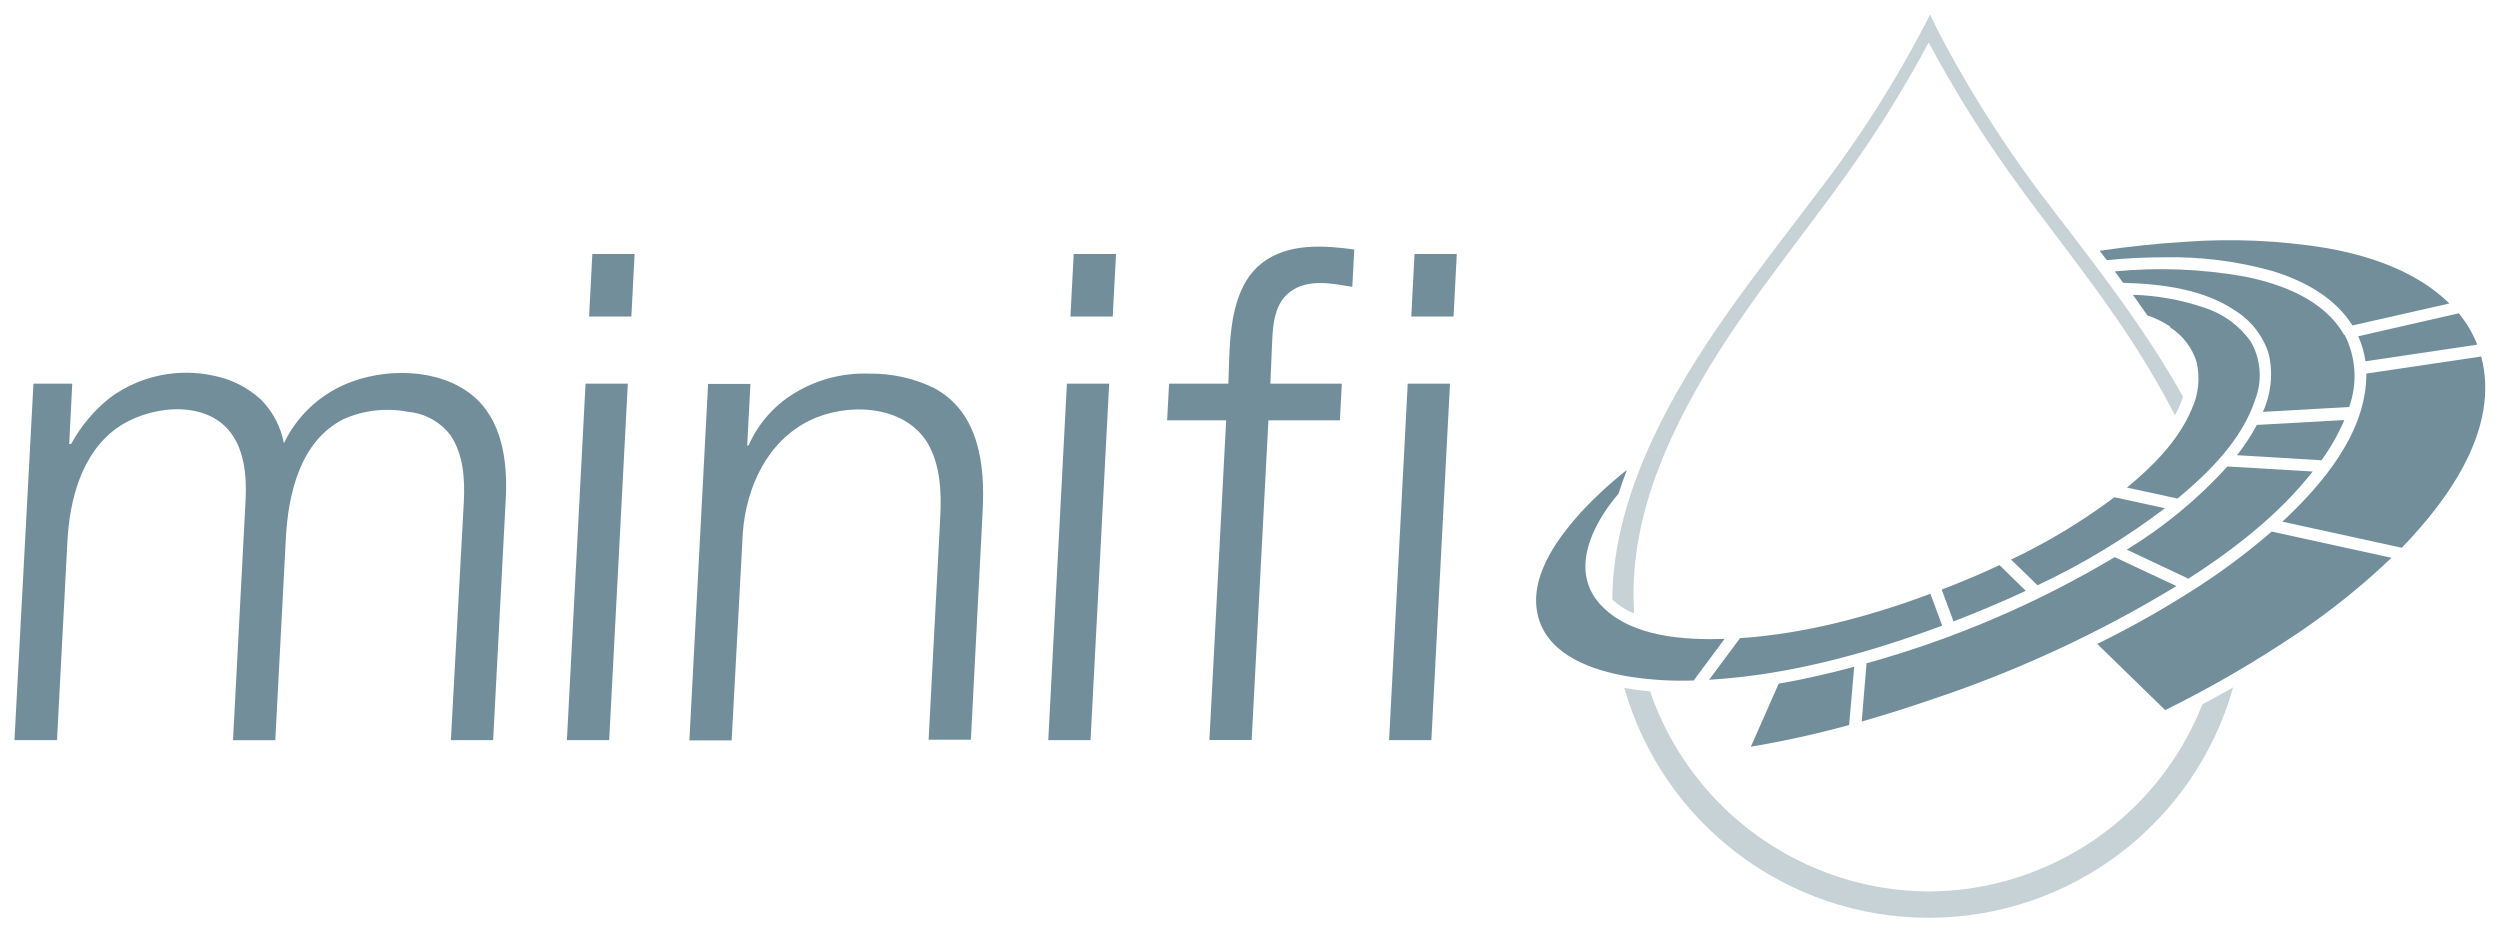
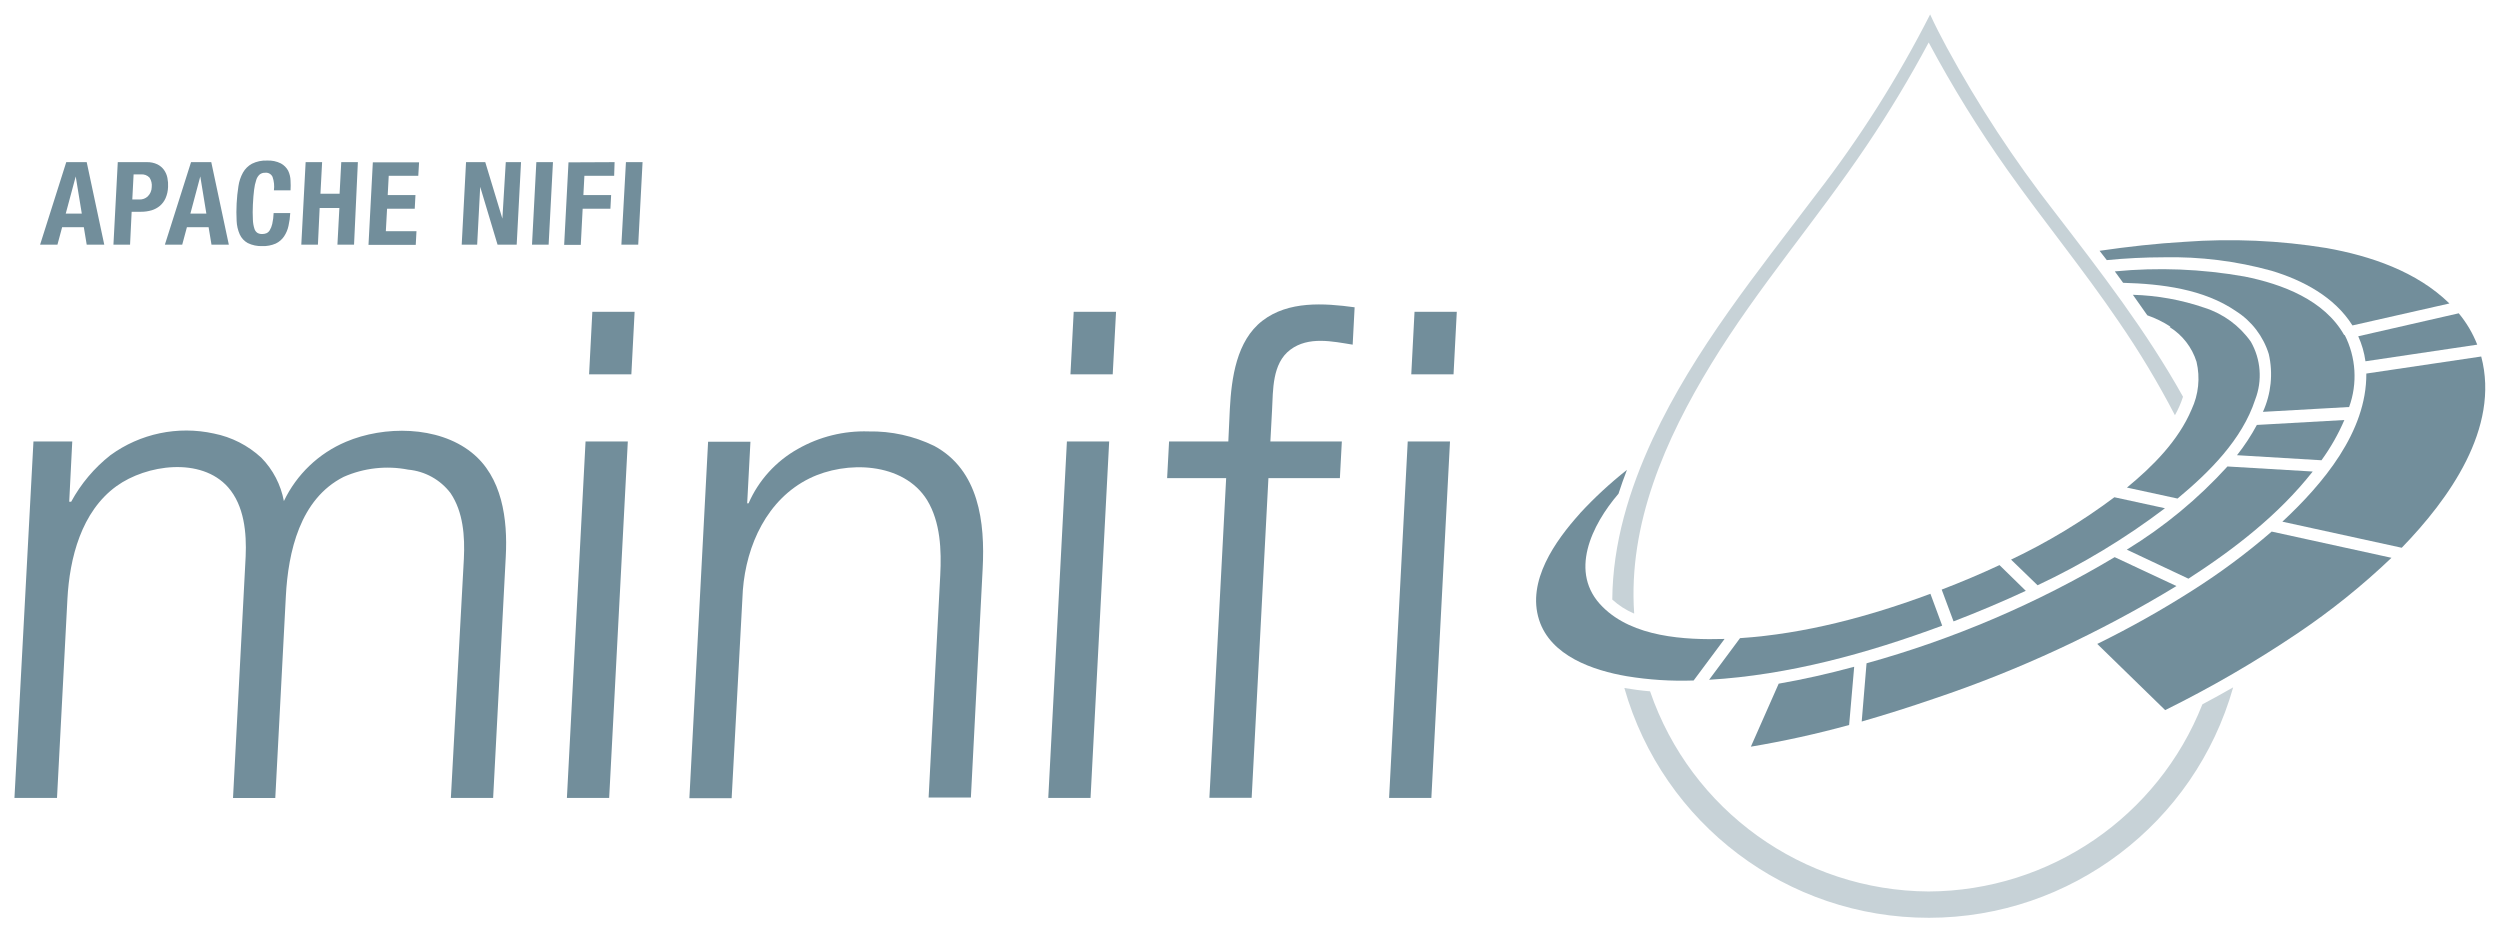
- <svg xmlns="http://www.w3.org/2000/svg" id="nifi-drop" viewBox="0 0 346 129">
+ <svg xmlns="http://www.w3.org/2000/svg" id="minifi" viewBox="0 0 346 129">
  <defs>
    <style>.cls-1{fill:#c7d2d7;}.cls-2{fill:#728e9b;}</style>
  </defs>
  <g id="minifi-logo">
-     <g id="drop">
-       <path class="cls-1" d="M226.17,84.9c-0.86-12.4,4.34-24.16,10.66-34.52,6.47-10.61,14.64-20,21.55-30.29a162.85,162.85,0,0,0,8.55-14.21,165.51,165.51,0,0,0,10.92,17.67c5,7.07,10.49,13.76,15.35,20.92a121.55,121.55,0,0,1,7.81,13,14.09,14.09,0,0,0,1.12-2.56c-5.07-9.09-11.44-17.34-17.77-25.57A165.83,165.83,0,0,1,269.43,6.56c-0.8-1.5-1.59-3-2.3-4.56a156.6,156.6,0,0,1-15.73,24.85c-8.19,10.85-16.87,21.47-22.66,33.88-3.25,7-5.55,14.51-5.6,22.25a10.62,10.62,0,0,0,3,1.93C226.11,83.93,225.39,84.56,226.17,84.9Z" />
-       <path class="cls-1" d="M266.93,123.38a41,41,0,0,1-38.56-27.7c-1.2-.1-2.38-0.26-3.56-0.46a43.79,43.79,0,0,0,84.26-.09q-2.08,1.19-4.26,2.35A40.93,40.93,0,0,1,266.93,123.38Z" />
-     </g>
-     <g id="type-rings">
-       <path class="cls-2" d="M327.38,50a12.44,12.44,0,0,0-1-3.46l13.91-3.18a15.84,15.84,0,0,1,2.56,4.34Z" />
-       <path class="cls-2" d="M315.88,72.2c5.59-5.21,11.68-12.4,11.62-20.5l15.9-2.36c2.63,9.92-4.51,19.78-11,26.47Z" />
-       <path class="cls-2" d="M290.26,89.12a136.24,136.24,0,0,0,13.14-7.38,91.74,91.74,0,0,0,11-8.17l16.58,3.63a98.21,98.21,0,0,1-13,10.45,158.35,158.35,0,0,1-18.32,10.63Z" />
-       <path class="cls-2" d="M246.17,94.62c3.35-.58,6.86-1.37,10.45-2.34l-0.7,8.06a137.32,137.32,0,0,1-13.6,3Z" />
-       <path class="cls-2" d="M258.33,91.8a140,140,0,0,0,34.34-14.69l8.55,4A166.24,166.24,0,0,1,267.66,96.7q-5,1.72-10,3.16Z" />
-       <path class="cls-2" d="M309.6,63a28.2,28.2,0,0,0,2.75-4.19l12.11-.68a28.78,28.78,0,0,1-3.17,5.57Z" />
-       <path class="cls-2" d="M294.35,76.07a63.8,63.8,0,0,0,13.93-11.51l11.8,0.7c-4.72,6-10.86,10.73-17.2,14.83Z" />
-       <path class="cls-2" d="M278.33,77.45a83.64,83.64,0,0,0,14.3-8.63l7,1.52A98.35,98.35,0,0,1,282,81Z" />
-       <path class="cls-2" d="M268.73,81.6c2.77-1.06,5.46-2.2,8-3.39l3.64,3.56c-3.18,1.48-6.54,2.9-10,4.23Z" />
-       <path class="cls-2" d="M240.82,88.32c9-.6,17.9-3,26.35-6.14l1.63,4.41c-10.33,3.83-21.22,6.84-32.26,7.49Z" />
-       <path class="cls-2" d="M299.46,35.61a51.89,51.89,0,0,1,14.91,1.86c4.35,1.31,8.73,3.62,11.21,7.57L339,42c-4.54-4.44-10.92-6.58-17-7.67a84,84,0,0,0-19.66-.86c-3.94.23-7.85,0.67-11.76,1.24l1,1.29C294.16,35.75,296.81,35.61,299.46,35.61Z" />
-       <path class="cls-2" d="M324.45,46.4c-2.74-4.89-8.61-7.09-13.81-8.13a66.33,66.33,0,0,0-17.95-.71l1.15,1.58c5.3,0.15,11.15.85,15.63,3.93A10.83,10.83,0,0,1,314,49a12.57,12.57,0,0,1-.81,8l11.93-.67a12.55,12.55,0,0,0-.63-10h0Z" />
-       <path class="cls-2" d="M300.27,45.26A8.73,8.73,0,0,1,304,50.07a10.08,10.08,0,0,1-.68,6.59c-1.83,4.34-5.37,7.87-8.95,10.82l7,1.52c4.38-3.64,8.94-8.15,10.75-13.7a9.35,9.35,0,0,0-.6-8,12.49,12.49,0,0,0-6.4-4.7,33.38,33.38,0,0,0-9.93-1.8q1,1.4,2,2.84a14.62,14.62,0,0,1,3.2,1.57h0Z" />
-       <path class="cls-2" d="M218.65,71.08c-3.4,3.77-7.36,9.34-5.64,14.71,1.6,5,7.48,7,12.15,7.8a46.72,46.72,0,0,0,9.24.59l4.28-5.75c-5.55.16-12.67-.25-16.86-4.42C217,79.26,220.34,72.59,224,68.33c0.35-1.11.75-2.2,1.17-3.3a56.63,56.63,0,0,0-6.49,6h0Z" />
-       <polygon class="cls-2" points="81.53 43.81 87.38 43.81 87.83 35.15 81.98 35.15 81.53 43.81" />
-       <polygon class="cls-2" points="148.15 43.81 154 43.81 154.46 35.15 148.6 35.15 148.15 43.81" />
-       <path class="cls-2" d="M9.33,74.92c0.3-5.69,1.93-12.11,6.78-15.63,4.15-3,11.72-4.08,15.46.15C33.81,62,34.14,65.76,34,69l-1.75,33.44h5.85l1.46-27.89c0.32-6.17,1.95-13.49,8-16.55a15,15,0,0,1,8.94-1,8.31,8.31,0,0,1,5.85,3.24c1.77,2.62,2,6,1.85,9.09L62.4,102.43h5.85L70,69c0.27-5.11-.47-11-4.75-14.39-4.66-3.7-12.11-3.7-17.36-1.47a16.73,16.73,0,0,0-8.6,8.21,11.64,11.64,0,0,0-3.12-6A13.56,13.56,0,0,0,29.6,52a17.82,17.82,0,0,0-14.32,3,20.88,20.88,0,0,0-5.43,6.44H9.58L10,53.1H4.63L2,102.43H7.89Z" />
-       <path class="cls-2" d="M102.81,73.68c0.48-6.25,3.37-12.59,9.22-15.47,5.08-2.5,13-2.27,16.28,3,1.86,3.06,2,6.94,1.82,10.41l-1.61,30.76h5.85L136,70.71c0.34-6.39-.49-13.65-6.71-17a19.89,19.89,0,0,0-9.07-2,18.54,18.54,0,0,0-9.79,2.42,15.94,15.94,0,0,0-6.83,7.53h-0.19l0.45-8.52H98l-2.59,49.33h5.85Z" />
-       <path class="cls-2" d="M175.55,58.17h9.89l0.27-5.07h-9.89L176,48.79c0.15-2.82,0-6.49,2.53-8.39s5.87-1.14,8.63-.7l0.27-5.17c-4.24-.58-9.17-0.91-12.76,1.86s-4.28,7.91-4.51,12.21L170,53.1H161.8l-0.27,5.07h8.17l-2.32,44.25h5.85Z" />
-       <polygon class="cls-2" points="86.89 53.1 81.04 53.1 78.46 102.43 84.31 102.43 86.89 53.1" />
-       <polygon class="cls-2" points="153.51 53.1 147.66 53.1 145.08 102.43 150.93 102.43 153.51 53.1" />
-       <polygon class="cls-2" points="200.68 53.1 194.83 53.1 192.25 102.43 198.1 102.43 200.68 53.1" />
-       <polygon class="cls-2" points="195.32 43.81 201.17 43.81 201.62 35.15 195.77 35.15 195.32 43.81" />
+     <path class="cls-1" d="M226.17,84.9c-.86-12.4,4.34-24.16,10.66-34.52,6.47-10.61,14.64-20,21.55-30.29a162.85,162.85,0,0,0,8.55-14.21,165.51,165.51,0,0,0,10.92,17.67c5,7.07,10.49,13.76,15.35,20.92a121.55,121.55,0,0,1,7.81,13,14.09,14.09,0,0,0,1.12-2.56c-5.07-9.09-11.44-17.34-17.77-25.57A165.83,165.83,0,0,1,269.43,6.56c-.8-1.5-1.59-3-2.3-4.56a156.6,156.6,0,0,1-15.73,24.85c-8.19,10.85-16.87,21.47-22.66,33.88-3.25,7-5.55,14.51-5.6,22.25a10.62,10.62,0,0,0,3,1.93C226.11,83.93,225.39,84.56,226.17,84.9Z" />
+     <path class="cls-1" d="M266.93,123.38a41,41,0,0,1-38.56-27.7c-1.2-.1-2.38-.26-3.56-.46a43.79,43.79,0,0,0,84.26-.09q-2.08,1.19-4.26,2.35A40.93,40.93,0,0,1,266.93,123.38Z" />
+     <path class="cls-2" d="M327.38,50a12.44,12.44,0,0,0-1-3.46l13.91-3.18a15.84,15.84,0,0,1,2.56,4.34Z" />
+     <path class="cls-2" d="M315.88,72.2c5.59-5.21,11.68-12.4,11.62-20.5l15.9-2.36c2.63,9.92-4.51,19.78-11,26.47Z" />
+     <path class="cls-2" d="M290.26,89.12a136.24,136.24,0,0,0,13.14-7.38,91.74,91.74,0,0,0,11-8.17l16.58,3.63a98.21,98.21,0,0,1-13,10.45,158.35,158.35,0,0,1-18.32,10.63Z" />
+     <path class="cls-2" d="M246.17,94.62c3.35-.58,6.86-1.37,10.45-2.34l-.7,8.06a137.32,137.32,0,0,1-13.6,3Z" />
+     <path class="cls-2" d="M258.33,91.8a140,140,0,0,0,34.34-14.69l8.55,4A166.24,166.24,0,0,1,267.66,96.7q-5,1.72-10,3.16Z" />
+     <path class="cls-2" d="M309.6,63a28.2,28.2,0,0,0,2.75-4.19l12.11-.68a28.78,28.78,0,0,1-3.17,5.57Z" />
+     <path class="cls-2" d="M294.35,76.07a63.8,63.8,0,0,0,13.93-11.51l11.8.7c-4.72,6-10.86,10.73-17.2,14.83Z" />
+     <path class="cls-2" d="M278.33,77.45a83.64,83.64,0,0,0,14.3-8.63l7,1.52A98.35,98.35,0,0,1,282,81Z" />
+     <path class="cls-2" d="M268.73,81.6c2.77-1.06,5.46-2.2,8-3.39l3.64,3.56c-3.18,1.48-6.54,2.9-10,4.23Z" />
+     <path class="cls-2" d="M240.82,88.32c9-.6,17.9-3,26.35-6.14l1.63,4.41c-10.33,3.83-21.22,6.84-32.26,7.49Z" />
+     <path class="cls-2" d="M299.46,35.61a51.89,51.89,0,0,1,14.91,1.86c4.35,1.31,8.73,3.62,11.21,7.57L339,42c-4.54-4.44-10.92-6.58-17-7.67a84,84,0,0,0-19.66-.86c-3.94.23-7.85.67-11.76,1.24l1,1.29C294.16,35.75,296.81,35.61,299.46,35.61Z" />
+     <path class="cls-2" d="M324.45,46.4c-2.74-4.89-8.61-7.09-13.81-8.13a66.33,66.33,0,0,0-17.95-.71l1.15,1.58c5.3.15,11.15.85,15.63,3.93A10.83,10.83,0,0,1,314,49a12.57,12.57,0,0,1-.81,8l11.93-.67a12.55,12.55,0,0,0-.63-10Z" />
+     <path class="cls-2" d="M300.27,45.26A8.73,8.73,0,0,1,304,50.07a10.08,10.08,0,0,1-.68,6.59c-1.83,4.34-5.37,7.87-8.95,10.82l7,1.52c4.38-3.64,8.94-8.15,10.75-13.7a9.35,9.35,0,0,0-.6-8,12.49,12.49,0,0,0-6.4-4.7,33.38,33.38,0,0,0-9.93-1.8q1,1.4,2,2.84a14.62,14.62,0,0,1,3.2,1.57Z" />
+     <path class="cls-2" d="M218.65,71.08c-3.4,3.77-7.36,9.34-5.64,14.71,1.6,5,7.48,7,12.15,7.8a46.72,46.72,0,0,0,9.24.59l4.28-5.75c-5.55.16-12.67-.25-16.86-4.42C217,79.26,220.34,72.59,224,68.33c.35-1.11.75-2.2,1.17-3.3a56.63,56.63,0,0,0-6.49,6Z" />
+     <polygon class="cls-2" points="81.53 51.81 87.38 51.81 87.83 43.15 81.98 43.15 81.53 51.81" />
+     <polygon class="cls-2" points="148.15 51.81 154 51.81 154.46 43.15 148.6 43.15 148.15 51.81" />
+     <path class="cls-2" d="M9.33,82.92c.3-5.69,1.93-12.11,6.78-15.63,4.15-3,11.72-4.08,15.46.15C33.81,70,34.14,73.76,34,77l-1.75,33.44h5.85l1.46-27.89c.32-6.17,1.95-13.49,8-16.55a15,15,0,0,1,8.94-1,8.31,8.31,0,0,1,5.85,3.24c1.77,2.62,2,6,1.85,9.09L62.4,110.43h5.85L70,77c.27-5.11-.47-11-4.75-14.39-4.66-3.7-12.11-3.7-17.36-1.47a16.73,16.73,0,0,0-8.6,8.21,11.64,11.64,0,0,0-3.12-6A13.56,13.56,0,0,0,29.6,60a17.82,17.82,0,0,0-14.32,3,20.88,20.88,0,0,0-5.43,6.44H9.58L10,61.1H4.63L2,110.43H7.89Z" />
+     <path class="cls-2" d="M102.81,81.68c.48-6.25,3.37-12.59,9.22-15.47,5.08-2.5,13-2.27,16.28,3,1.86,3.06,2,6.94,1.82,10.41l-1.61,30.76h5.85L136,78.71c.34-6.39-.49-13.65-6.71-17a19.89,19.89,0,0,0-9.07-2,18.54,18.54,0,0,0-9.79,2.42,15.94,15.94,0,0,0-6.83,7.53h-.19l.45-8.52H98l-2.59,49.33h5.85Z" />
+     <path class="cls-2" d="M175.55,66.17h9.89l.27-5.07h-9.89l.23-4.31c.15-2.82,0-6.49,2.53-8.39s5.87-1.14,8.63-.7l.27-5.17c-4.24-.58-9.17-.91-12.76,1.86s-4.28,7.91-4.51,12.21L170,61.1H161.8l-.27,5.07h8.17l-2.32,44.25h5.85Z" />
+     <polygon class="cls-2" points="86.89 61.1 81.04 61.1 78.46 110.43 84.31 110.43 86.89 61.1" />
+     <polygon class="cls-2" points="153.51 61.1 147.66 61.1 145.08 110.43 150.93 110.43 153.51 61.1" />
+     <polygon class="cls-2" points="200.68 61.1 194.83 61.1 192.25 110.43 198.1 110.43 200.68 61.1" />
+     <polygon class="cls-2" points="195.32 51.81 201.17 51.81 201.62 43.15 195.77 43.15 195.32 51.81" />
+     <g id="apache_nifi" data-name="apache nifi">
+       <path class="cls-2" d="M12,22.44l2.43,11.42H12l-.4-2.42h-3l-.65,2.42H5.55L9.17,22.44Zm-.68,7.12-.84-5.14h0L9.1,29.56Z" />
+       <path class="cls-2" d="M20.31,22.44a3.22,3.22,0,0,1,1.46.3,2.51,2.51,0,0,1,.93.78,2.86,2.86,0,0,1,.47,1.1,4.91,4.91,0,0,1,.09,1.26,4.23,4.23,0,0,1-.34,1.54,3,3,0,0,1-.79,1.07A3.28,3.28,0,0,1,21,29.1a5.13,5.13,0,0,1-1.5.21H18.22L18,33.86h-2.3l.6-11.42Zm-1,5.17a1.6,1.6,0,0,0,1.13-.42A1.84,1.84,0,0,0,21,25.9a2,2,0,0,0-.3-1.31,1.44,1.44,0,0,0-1.21-.45h-1l-.18,3.47Z" />
+       <path class="cls-2" d="M29.24,22.44l2.43,11.42h-2.4l-.4-2.42h-3l-.65,2.42h-2.4l3.62-11.42Zm-.68,7.12-.84-5.14h0l-1.37,5.14Z" />
+       <path class="cls-2" d="M37.72,24.48a1,1,0,0,0-1.05-.57,1.13,1.13,0,0,0-.72.23,1.65,1.65,0,0,0-.48.75,6.57,6.57,0,0,0-.3,1.36q-.11.84-.17,2.06a19.94,19.94,0,0,0,0,2.1,4.54,4.54,0,0,0,.21,1.24,1.05,1.05,0,0,0,.43.59,1.28,1.28,0,0,0,.64.15,1.58,1.58,0,0,0,.57-.1,1,1,0,0,0,.48-.42,2.86,2.86,0,0,0,.35-.88,8.19,8.19,0,0,0,.19-1.5h2.3a10.42,10.42,0,0,1-.24,1.76,4.21,4.21,0,0,1-.61,1.46,2.88,2.88,0,0,1-1.16,1,4.31,4.31,0,0,1-1.87.35,4.22,4.22,0,0,1-2-.42,2.6,2.6,0,0,1-1.11-1.2,5.08,5.08,0,0,1-.43-1.87,21.9,21.9,0,0,1,0-2.4A22.31,22.31,0,0,1,33,25.76a5.53,5.53,0,0,1,.63-1.88,3.2,3.2,0,0,1,1.24-1.22,4.29,4.29,0,0,1,2.09-.44,3.86,3.86,0,0,1,1.92.4,2.52,2.52,0,0,1,1,1A3.39,3.39,0,0,1,40.21,25a11.07,11.07,0,0,1,0,1.34h-2.3A4.05,4.05,0,0,0,37.72,24.48Z" />
+       <path class="cls-2" d="M44.58,22.44l-.23,4.37H47l.23-4.37h2.3L49,33.86h-2.3l.27-5.07H44.24L44,33.86h-2.3l.6-11.42Z" />
+       <path class="cls-2" d="M57.89,24.33H53.8L53.66,27H57.5l-.1,1.89H53.57L53.4,32h4.24l-.1,1.89H51l.6-11.42H58Z" />
+       <path class="cls-2" d="M69.53,30.26h0L70,22.44h2.11l-.6,11.42H68.86l-2.4-8h0l-.42,8H63.9l.6-11.42h2.66Z" />
+       <path class="cls-2" d="M74.23,22.44h2.3l-.6,11.42h-2.3Z" />
+       <path class="cls-2" d="M85.06,22.44,85,24.33H80.88L80.74,27h3.84l-.1,1.89H80.64l-.26,5h-2.3l.6-11.42Z" />
+       <path class="cls-2" d="M86.63,22.44h2.3l-.6,11.42H86Z" />
    </g>
  </g>
</svg>
